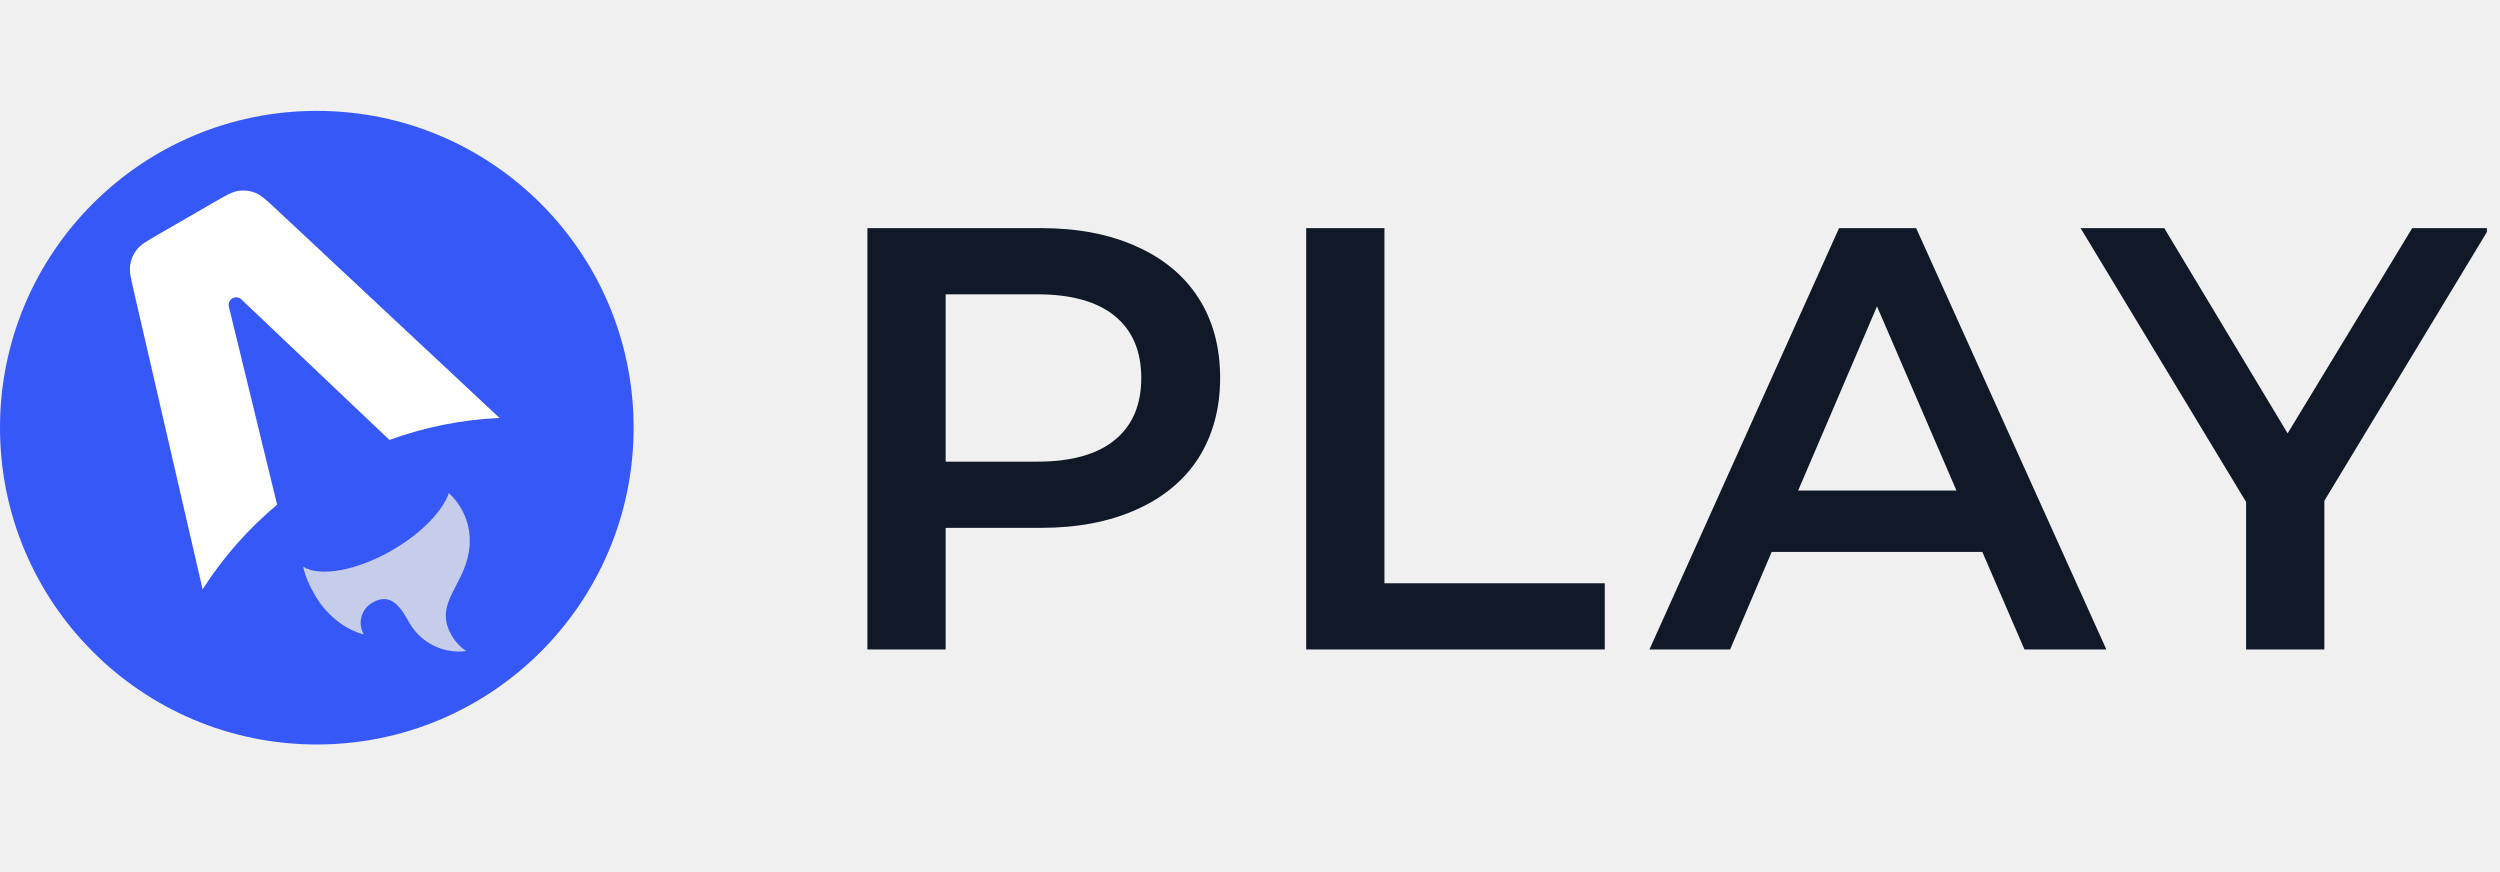
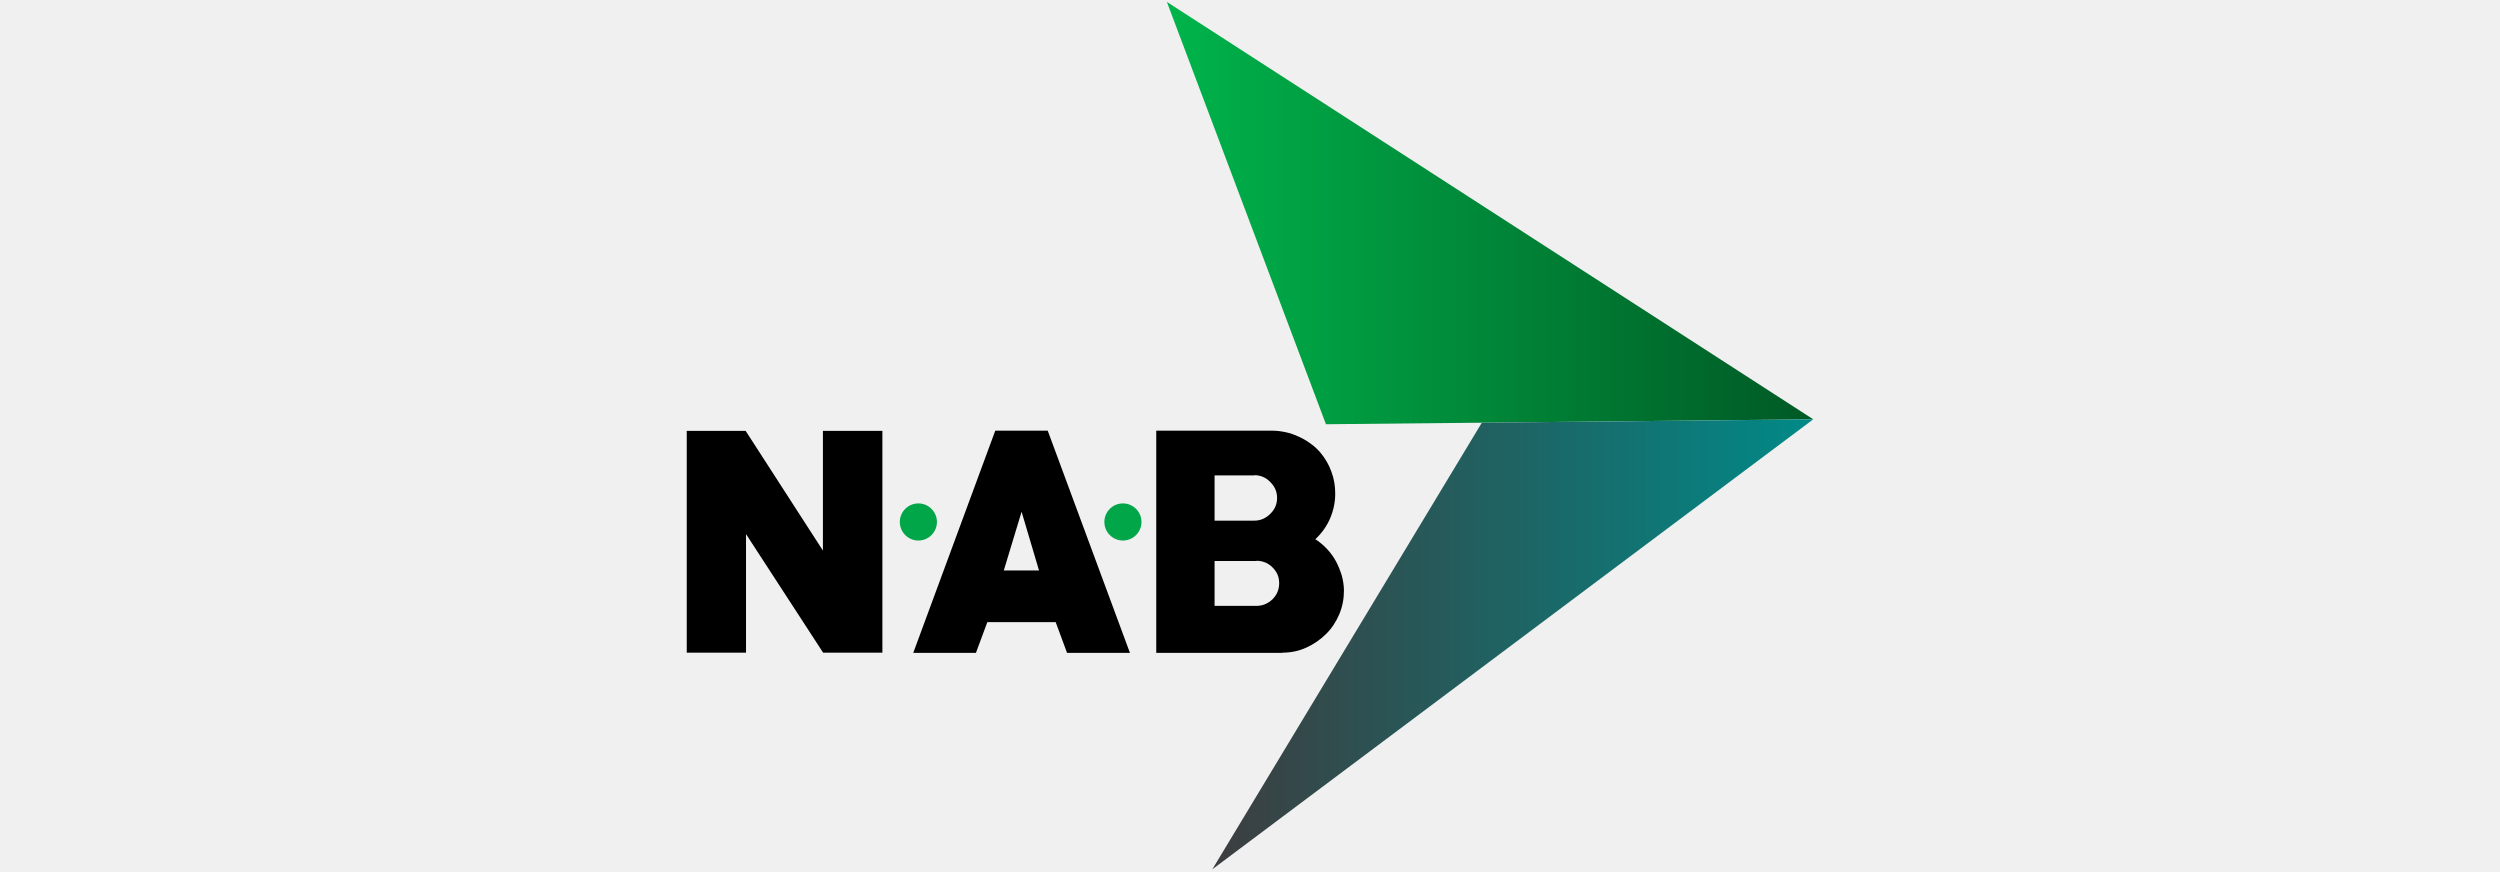
- <svg xmlns="http://www.w3.org/2000/svg" width="132" height="46" viewBox="0 0 132 46" fill="none">
-   <g clip-path="url(#clip0_304_59)">
-     <mask id="mask0_304_59" style="mask-type:luminance" maskUnits="userSpaceOnUse" x="0" y="0" width="132" height="46">
-       <path d="M131.309 0H0V46H131.309V0Z" fill="white" />
-     </mask>
-     <g mask="url(#mask0_304_59)">
-       <path d="M54.952 12.044C56.88 12.044 58.554 12.362 59.973 12.997C61.414 13.633 62.516 14.544 63.279 15.731C64.041 16.917 64.423 18.326 64.423 19.958C64.423 21.568 64.041 22.977 63.279 24.185C62.516 25.371 61.414 26.282 59.973 26.918C58.554 27.553 56.88 27.871 54.952 27.871H49.93V34.291H45.799V12.044H54.952ZM54.761 24.375C56.562 24.375 57.929 23.994 58.861 23.231C59.793 22.468 60.259 21.377 60.259 19.958C60.259 18.538 59.793 17.447 58.861 16.684C57.929 15.921 56.562 15.54 54.761 15.54H49.93V24.375H54.761ZM68.967 12.044H73.099V30.795H84.731V34.291H68.967V12.044ZM104.668 29.143H93.544L91.351 34.291H87.092L97.103 12.044H101.172L111.215 34.291H106.892L104.668 29.143ZM103.301 25.901L99.106 16.176L94.942 25.901H103.301ZM122.726 26.441V34.291H118.594V26.505L109.854 12.044H114.272L120.787 22.881L127.366 12.044H131.434L122.726 26.441Z" fill="#111928" />
-       <path d="M16.727 39.309C25.965 39.309 33.455 31.82 33.455 22.582C33.455 13.344 25.965 5.854 16.727 5.854C7.489 5.854 0 13.344 0 22.582C0 31.82 7.489 39.309 16.727 39.309Z" fill="#3758F9" />
-     </g>
-     <path d="M13.469 10.175C13.782 10.297 14.052 10.549 14.592 11.053L26.375 22.068C24.389 22.157 22.428 22.549 20.561 23.229L12.744 15.808C12.682 15.748 12.602 15.711 12.517 15.701C12.431 15.691 12.345 15.709 12.271 15.752C12.196 15.795 12.138 15.861 12.104 15.94C12.07 16.019 12.063 16.107 12.084 16.191L14.631 26.646C13.1 27.927 11.773 29.434 10.698 31.116L7.07 15.391C6.904 14.673 6.822 14.314 6.874 13.982C6.919 13.689 7.039 13.413 7.222 13.18C7.43 12.915 7.749 12.731 8.388 12.362L11.307 10.677C11.947 10.308 12.266 10.123 12.599 10.076C12.893 10.034 13.192 10.069 13.469 10.175Z" fill="white" />
-     <path d="M23.699 26.038C23.359 26.999 22.247 28.163 20.705 29.053C18.812 30.145 16.886 30.472 16.008 29.923C16.12 30.464 16.386 31.003 16.578 31.335C16.578 31.335 17.42 33.022 19.208 33.501C19.045 33.219 19.001 32.883 19.085 32.567C19.17 32.252 19.376 31.983 19.659 31.82C20.668 31.237 21.175 32.118 21.586 32.833L21.623 32.897C22.249 33.981 23.448 34.528 24.617 34.376C24.299 34.161 24.035 33.877 23.844 33.544C23.247 32.51 23.632 31.775 24.079 30.92C24.434 30.24 24.83 29.484 24.802 28.443C24.786 27.882 24.631 27.333 24.349 26.848C24.171 26.538 23.95 26.267 23.699 26.038Z" fill="#C6CDEB" />
+ <svg xmlns="http://www.w3.org/2000/svg" id="Capa_1" data-name="Capa 1" width="132" height="46" viewBox="0 0 132 46">
+   <defs>
+     <linearGradient id="Degradado_sin_nombre_21" data-name="Degradado sin nombre 21" x1="61.61" y1="11.25" x2="95.74" y2="11.25" gradientUnits="userSpaceOnUse">
+       <stop offset="0" stop-color="#00b44b" />
+       <stop offset="1" stop-color="#005925" />
+     </linearGradient>
+     <linearGradient id="Degradado_sin_nombre_24" data-name="Degradado sin nombre 24" x1="64.01" y1="34.02" x2="95.74" y2="34.02" gradientUnits="userSpaceOnUse">
+       <stop offset="0" stop-color="#3d3d3f" />
+       <stop offset="1" stop-color="#008a88" />
+     </linearGradient>
+   </defs>
+   <g>
+     <polygon points="70.01 22.4 61.61 .1 95.74 22.14 70.01 22.4" style="fill: url(#Degradado_sin_nombre_21); fill-rule: evenodd; stroke-width: 0px;" />
+     <polygon points="64.01 45.9 95.74 22.14 78.24 22.32 64.01 45.9" style="fill: url(#Degradado_sin_nombre_24); fill-rule: evenodd; stroke-width: 0px;" />
  </g>
-   <defs>
-     <clipPath id="clip0_304_59">
-       <rect width="132" height="46" fill="white" />
-     </clipPath>
-   </defs>
+   <path d="M43.46,34.46l-4.07-6.26v6.26h-3.13v-11.71h3.11l4.08,6.32v-6.32h3.14v11.71h-3.14ZM56.34,34.47l-.6-1.62h-3.61l-.6,1.62h-3.31l4.33-11.73h2.77l4.34,11.73h-3.31ZM53.94,27.02l-.94,3.1h1.86l-.92-3.1ZM67.7,34.47h-6.65v-11.73h6.14c.22,0,.45.03.69.08.24.05.47.13.7.24.23.1.44.23.63.37.2.14.36.3.51.47.25.3.45.64.58,1.01.14.37.2.76.2,1.15,0,.45-.09.89-.27,1.31-.18.42-.44.78-.78,1.1.22.14.43.32.61.51.19.2.35.42.48.66.13.24.23.5.31.76.07.27.11.53.11.78,0,.45-.08.86-.25,1.26-.17.4-.4.75-.7,1.04-.3.3-.64.53-1.03.71-.39.18-.81.27-1.27.27h0ZM66.23,25.1h-2.1v2.39h2.1c.32,0,.6-.12.84-.36.24-.23.36-.51.36-.84s-.12-.6-.36-.84c-.23-.24-.52-.36-.84-.36h0ZM66.34,29.62h-2.21v2.37h2.21c.33,0,.61-.12.85-.35.23-.23.35-.51.35-.85s-.12-.6-.35-.83c-.23-.23-.51-.35-.85-.35h0Z" style="fill: #000; stroke-width: 0px;" />
+   <g>
+     <path d="M48.49,26.58c.54,0,.98.44.98.98s-.44.98-.98.98-.98-.44-.98-.98.44-.98.98-.98h0Z" style="fill: #00a648; fill-rule: evenodd; stroke-width: 0px;" />
+     <path d="M59.29,26.58c.54,0,.98.44.98.98s-.44.98-.98.98-.98-.44-.98-.98.44-.98.98-.98h0Z" style="fill: #00a648; fill-rule: evenodd; stroke-width: 0px;" />
+   </g>
</svg>
